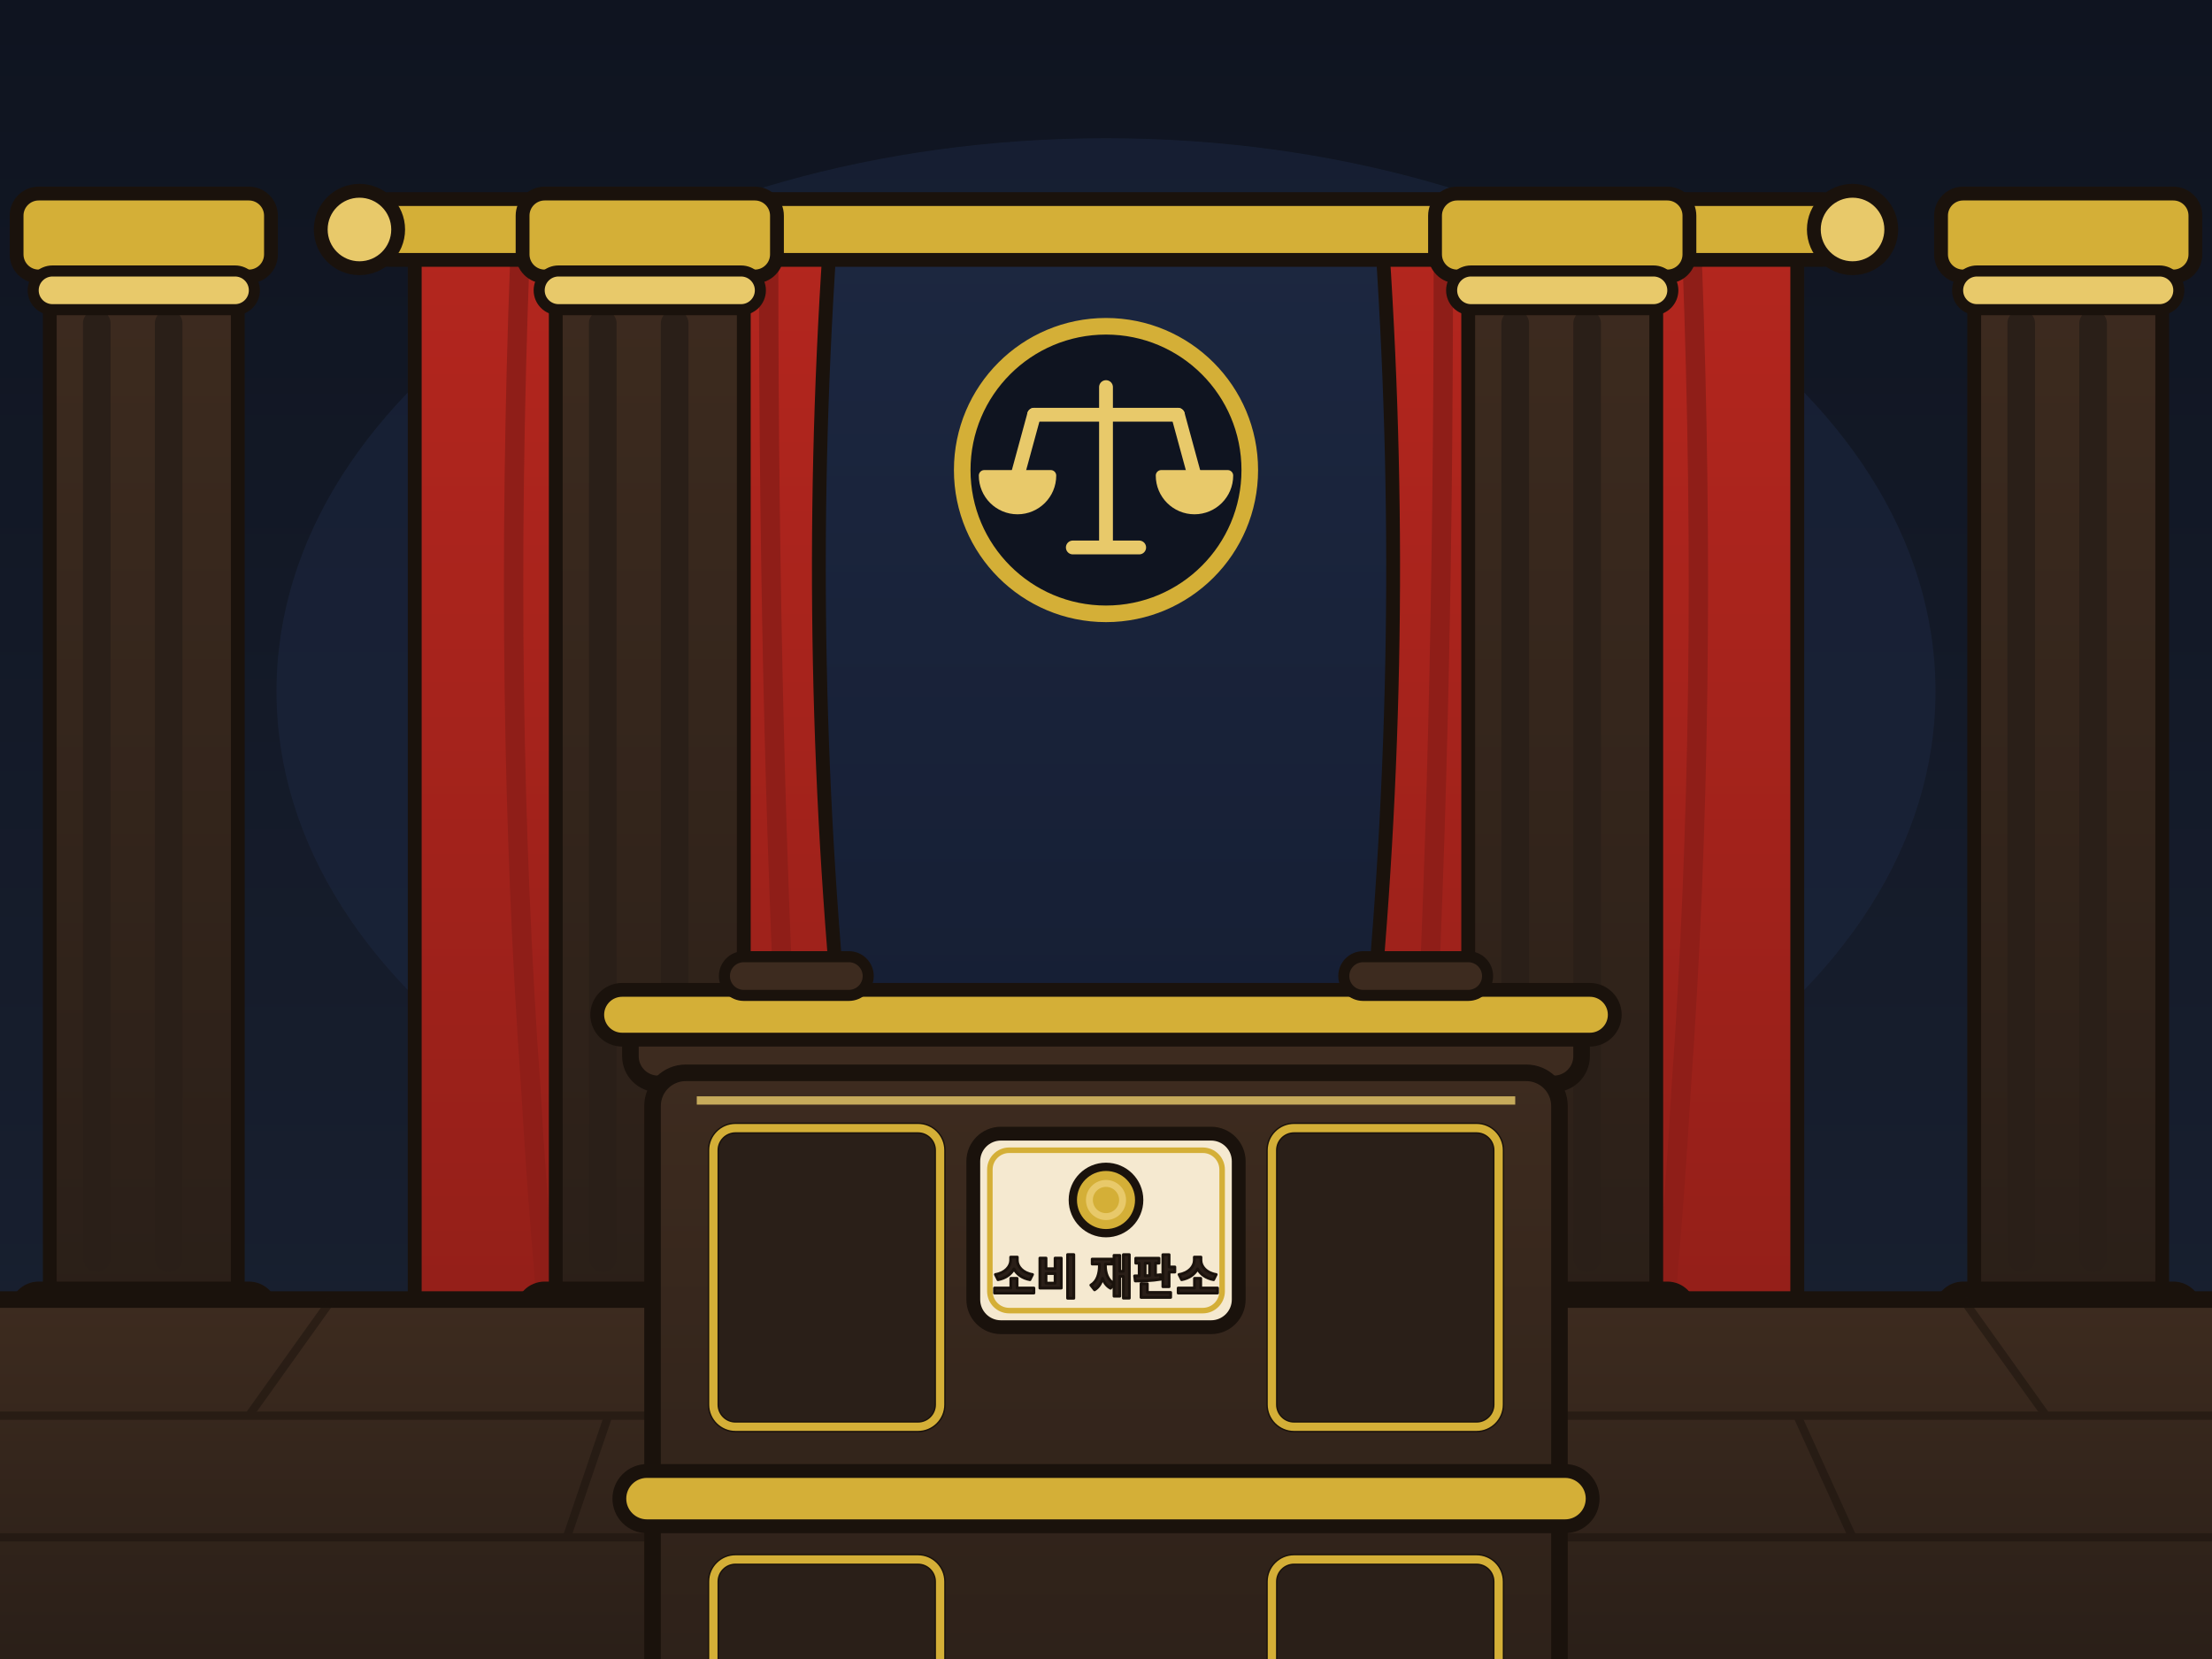
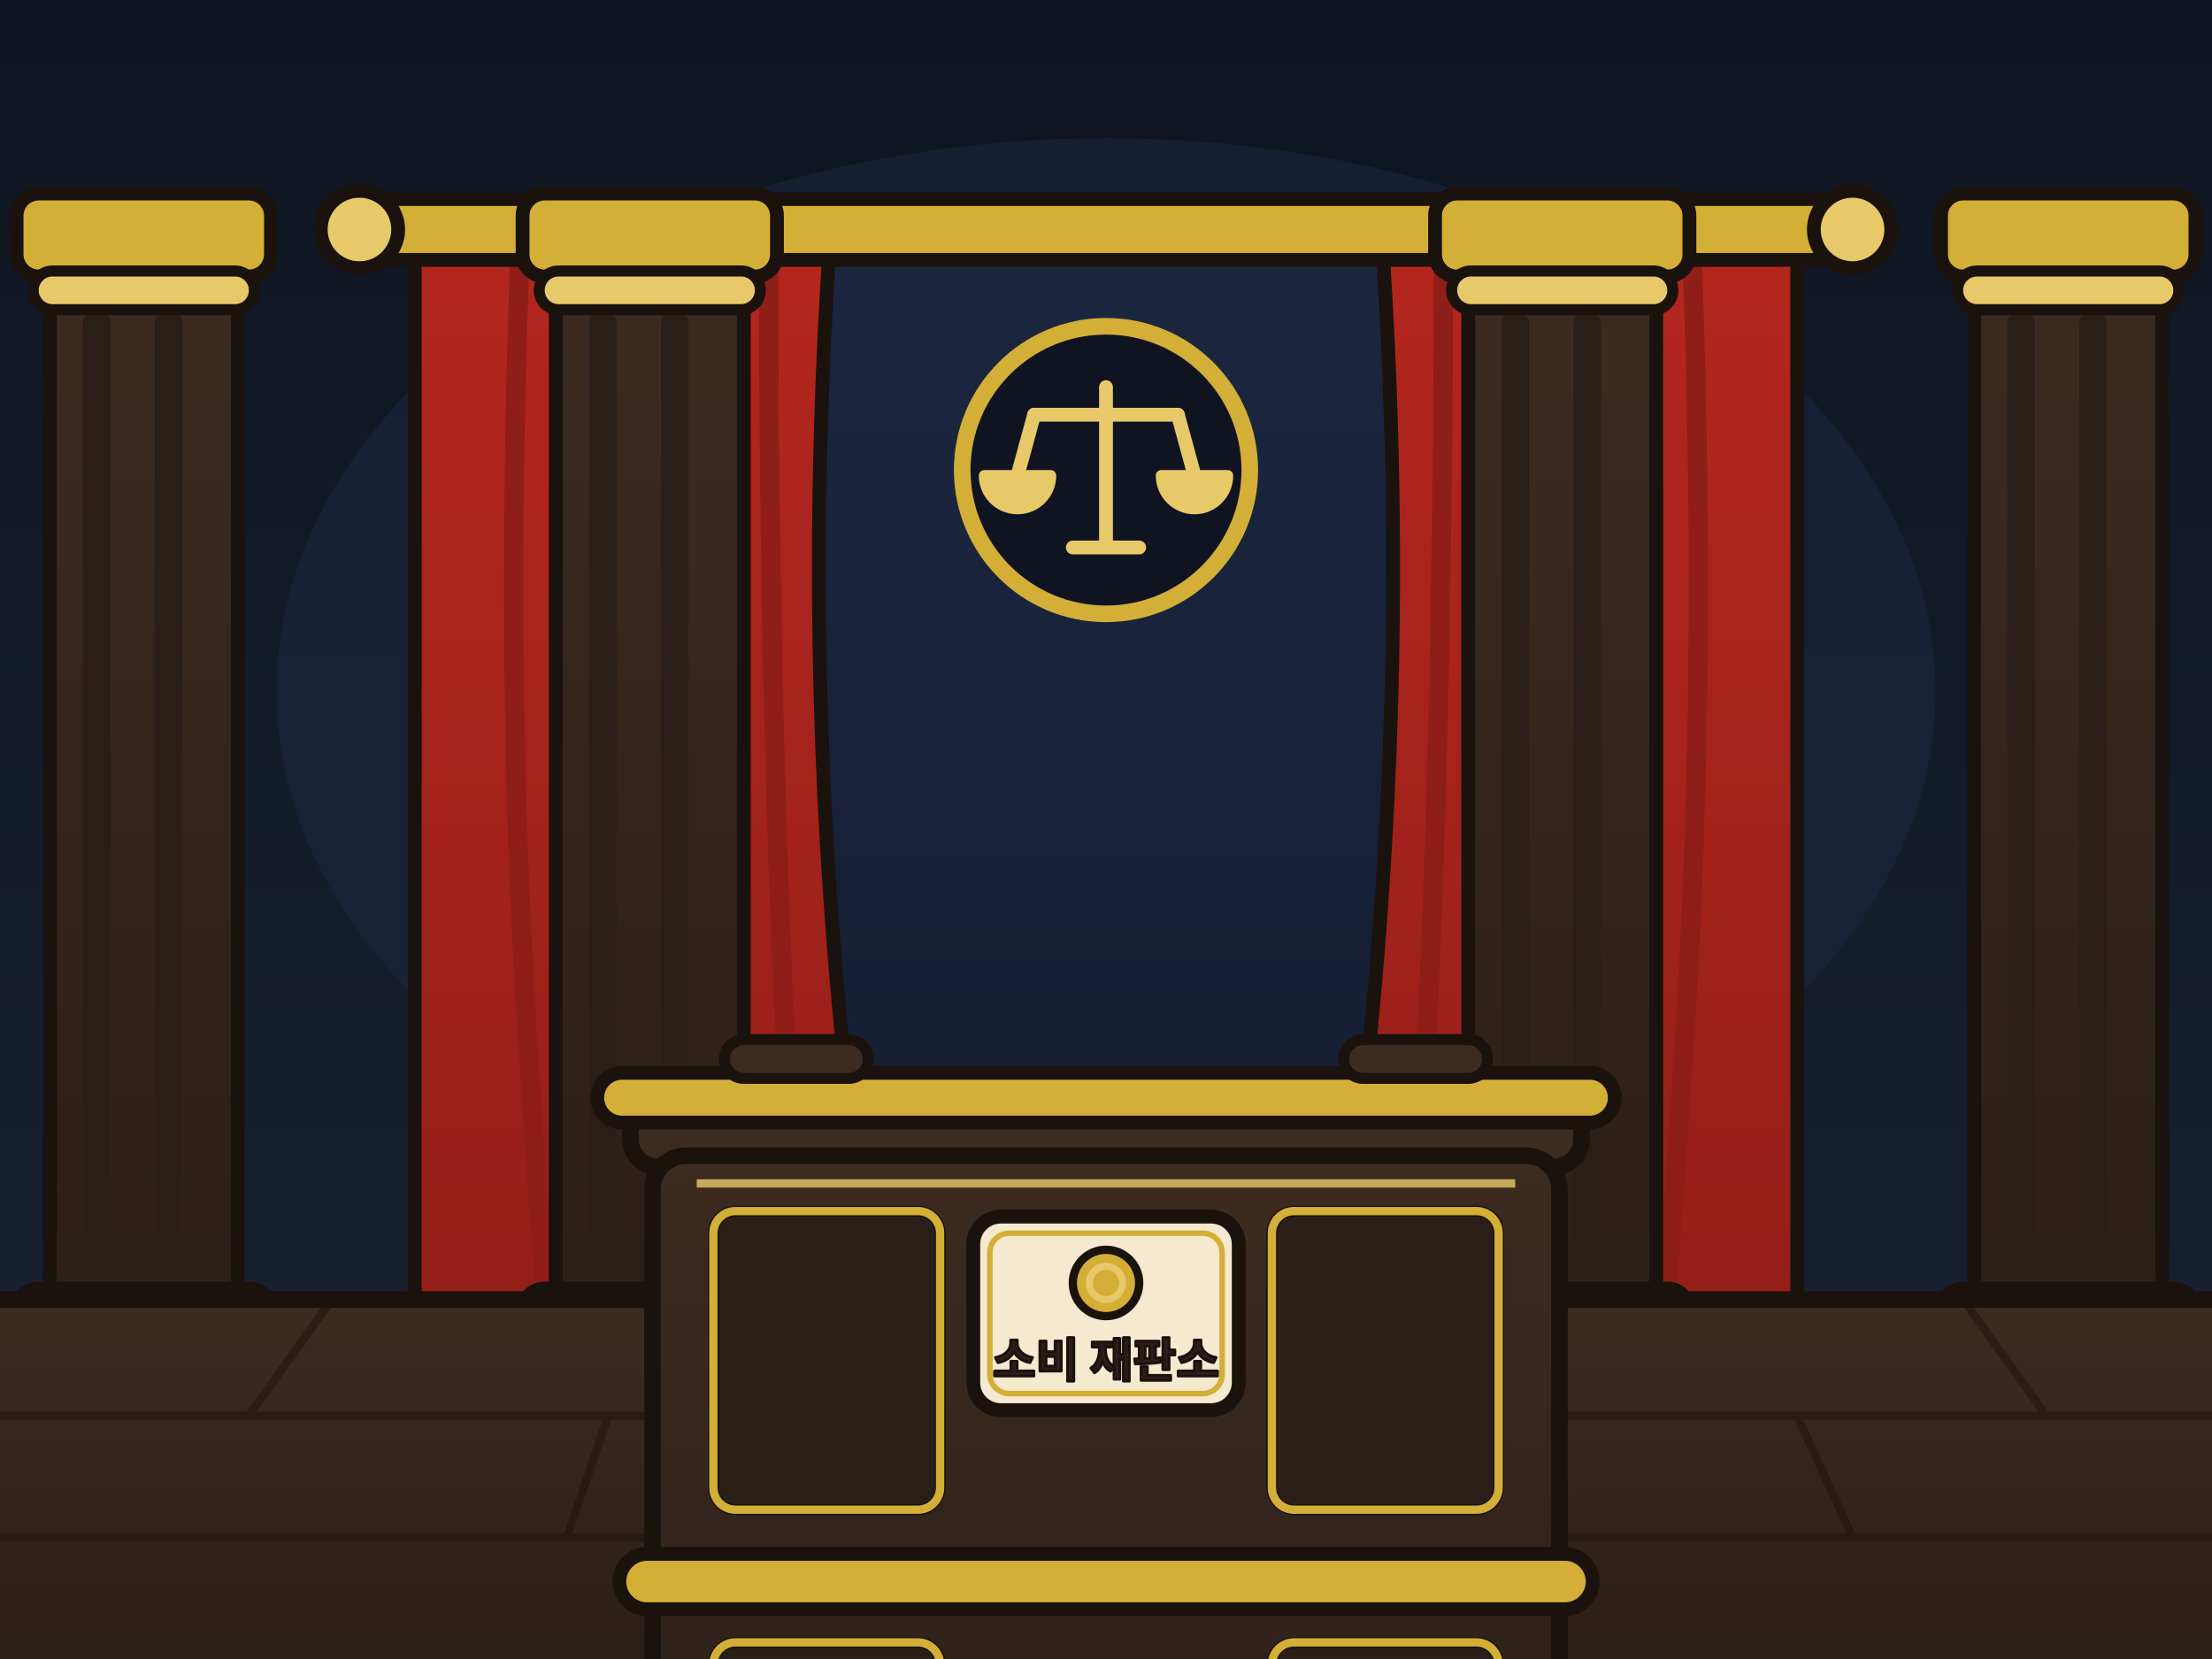
<svg xmlns="http://www.w3.org/2000/svg" viewBox="0 0 800 600" role="img" aria-label="소비 재판소 법정 배경 A안">
  <defs>
    <linearGradient id="wallGrad" x1="0" y1="0" x2="0" y2="1">
      <stop offset="0" stop-color="#0f1420" />
      <stop offset="1" stop-color="#1a2233" />
    </linearGradient>
    <linearGradient id="curtainRed" x1="0" y1="0" x2="0" y2="1">
      <stop offset="0" stop-color="#b3261e" />
      <stop offset="1" stop-color="#8f1e18" />
    </linearGradient>
    <linearGradient id="curtainNavy" x1="0" y1="0" x2="0" y2="1">
      <stop offset="0" stop-color="#1c2740" />
      <stop offset="1" stop-color="#141c30" />
    </linearGradient>
    <linearGradient id="woodFront" x1="0" y1="0" x2="0" y2="1">
      <stop offset="0" stop-color="#3d2b1f" />
      <stop offset="1" stop-color="#2a1f18" />
    </linearGradient>
    <linearGradient id="floorGrad" x1="0" y1="0" x2="0" y2="1">
      <stop offset="0" stop-color="#3d2b1f" />
      <stop offset="1" stop-color="#2a1f18" />
    </linearGradient>
    <g id="curtainPanel">
      <path d="M0,0 h150 q-10,150 6,300 q8,80 24,150 L0,450 Z" fill="url(#curtainRed)" stroke="#1a120c" stroke-width="5" stroke-linejoin="round" />
      <path d="M38,4 q-6,160 4,300 q4,70 12,138" fill="none" stroke="#8f1e18" stroke-width="7" stroke-linecap="round" />
      <path d="M86,4 q-4,170 4,310 q3,60 10,128" fill="none" stroke="#8f1e18" stroke-width="7" stroke-linecap="round" />
      <path d="M128,4 q0,180 8,320 q3,55 12,118" fill="none" stroke="#8f1e18" stroke-width="7" stroke-linecap="round" />
      <path d="M96,330 q40,26 80,20 l-6,34 q-44,8 -86,-24 Z" fill="#d4af37" stroke="#1a120c" stroke-width="5" stroke-linejoin="round" />
    </g>
    <g id="column">
      <rect x="-34" y="96" width="68" height="380" rx="8" fill="url(#woodFront)" stroke="#1a120c" stroke-width="5" />
      <rect x="-22" y="112" width="10" height="348" rx="5" fill="#2a1f18" stroke="none" />
      <rect x="4" y="112" width="10" height="348" rx="5" fill="#2a1f18" stroke="none" />
      <rect x="-46" y="70" width="92" height="30" rx="8" fill="#d4af37" stroke="#1a120c" stroke-width="5" />
      <rect x="-40" y="98" width="80" height="14" rx="7" fill="#e8c96a" stroke="#1a120c" stroke-width="4" />
      <rect x="-46" y="466" width="92" height="26" rx="8" fill="#d4af37" stroke="#1a120c" stroke-width="5" />
    </g>
  </defs>
  <rect x="0" y="0" width="800" height="600" fill="url(#wallGrad)" />
  <ellipse cx="400" cy="250" rx="300" ry="200" fill="#1c2740" opacity="0.55" />
  <rect x="150" y="86" width="500" height="380" fill="url(#curtainNavy)" stroke="#1a120c" stroke-width="5" />
  <use href="#curtainPanel" x="150" y="90" />
  <use href="#curtainPanel" x="-150" y="90" transform="scale(-1,1) translate(-500,0)" />
  <rect x="130" y="72" width="540" height="22" rx="11" fill="#d4af37" stroke="#1a120c" stroke-width="5" />
  <circle cx="130" cy="83" r="14" fill="#e8c96a" stroke="#1a120c" stroke-width="5" />
  <circle cx="670" cy="83" r="14" fill="#e8c96a" stroke="#1a120c" stroke-width="5" />
  <g stroke="#1a120c" stroke-width="4" stroke-linejoin="round">
    <circle cx="400" cy="170" r="52" fill="#0f1420" />
    <circle cx="400" cy="170" r="52" fill="none" stroke="#d4af37" stroke-width="6" />
    <g stroke="#e8c96a" stroke-width="5" fill="none" stroke-linecap="round">
      <line x1="400" y1="140" x2="400" y2="196" />
      <line x1="374" y1="150" x2="426" y2="150" />
      <line x1="374" y1="150" x2="368" y2="172" />
      <line x1="426" y1="150" x2="432" y2="172" />
      <path d="M356,172 h24 a12,12 0 0 1 -24,0 Z" fill="#e8c96a" stroke-width="4" />
      <path d="M420,172 h24 a12,12 0 0 1 -24,0 Z" fill="#e8c96a" stroke-width="4" />
      <line x1="388" y1="198" x2="412" y2="198" />
    </g>
  </g>
  <use href="#column" x="235" y="0" />
  <use href="#column" x="565" y="0" />
  <use href="#column" x="52" y="0" />
  <use href="#column" x="748" y="0" />
  <rect x="0" y="470" width="800" height="130" fill="url(#floorGrad)" />
  <line x1="0" y1="470" x2="800" y2="470" stroke="#1a120c" stroke-width="6" />
  <g stroke="#1a120c" stroke-width="3" opacity="0.5">
    <line x1="0" y1="512" x2="800" y2="512" />
    <line x1="0" y1="556" x2="800" y2="556" />
    <line x1="120" y1="470" x2="90" y2="512" />
    <line x1="330" y1="470" x2="315" y2="512" />
    <line x1="540" y1="470" x2="555" y2="512" />
    <line x1="710" y1="470" x2="740" y2="512" />
    <line x1="220" y1="512" x2="205" y2="556" />
    <line x1="470" y1="512" x2="485" y2="556" />
    <line x1="650" y1="512" x2="670" y2="556" />
  </g>
-   <g transform="translate(0,50)">
+   <g transform="translate(0,80)">
    <g stroke="#1a120c" stroke-linejoin="round">
      <rect x="228" y="316" width="344" height="26" rx="10" fill="#3d2b1f" stroke-width="6" />
      <rect x="216" y="308" width="368" height="18" rx="9" fill="#d4af37" stroke-width="5" />
      <rect x="236" y="338" width="328" height="266" rx="12" fill="url(#woodFront)" stroke-width="6" />
      <rect x="258" y="358" width="82" height="108" rx="8" fill="#2a1f18" stroke-width="4" />
      <rect x="460" y="358" width="82" height="108" rx="8" fill="#2a1f18" stroke-width="4" />
      <rect x="258" y="358" width="82" height="108" rx="8" fill="none" stroke="#d4af37" stroke-width="3" />
      <rect x="460" y="358" width="82" height="108" rx="8" fill="none" stroke="#d4af37" stroke-width="3" />
      <rect x="352" y="360" width="96" height="70" rx="10" fill="#f5e9d0" stroke-width="5" />
      <rect x="358" y="366" width="84" height="58" rx="7" fill="none" stroke="#d4af37" stroke-width="2" />
      <circle cx="400" cy="384" r="12" fill="#d4af37" stroke-width="3" />
      <circle cx="400" cy="384" r="6" fill="none" stroke="#e8c96a" stroke-width="2.5" />
      <text x="400" y="418" text-anchor="middle" font-family="sans-serif" font-size="17" font-weight="700" fill="#2a1f18">소비 재판소</text>
      <rect x="224" y="482" width="352" height="20" rx="10" fill="#d4af37" stroke-width="5" />
      <rect x="258" y="514" width="82" height="72" rx="8" fill="#2a1f18" stroke-width="4" />
      <rect x="460" y="514" width="82" height="72" rx="8" fill="#2a1f18" stroke-width="4" />
      <rect x="258" y="514" width="82" height="72" rx="8" fill="none" stroke="#d4af37" stroke-width="3" />
      <rect x="460" y="514" width="82" height="72" rx="8" fill="none" stroke="#d4af37" stroke-width="3" />
    </g>
    <line x1="252" y1="348" x2="548" y2="348" stroke="#e8c96a" stroke-width="3" opacity="0.8" />
    <g stroke="#1a120c" stroke-width="4" stroke-linejoin="round">
      <rect x="262" y="296" width="52" height="14" rx="7" fill="#3d2b1f" />
      <rect x="486" y="296" width="52" height="14" rx="7" fill="#3d2b1f" />
    </g>
  </g>
</svg>
